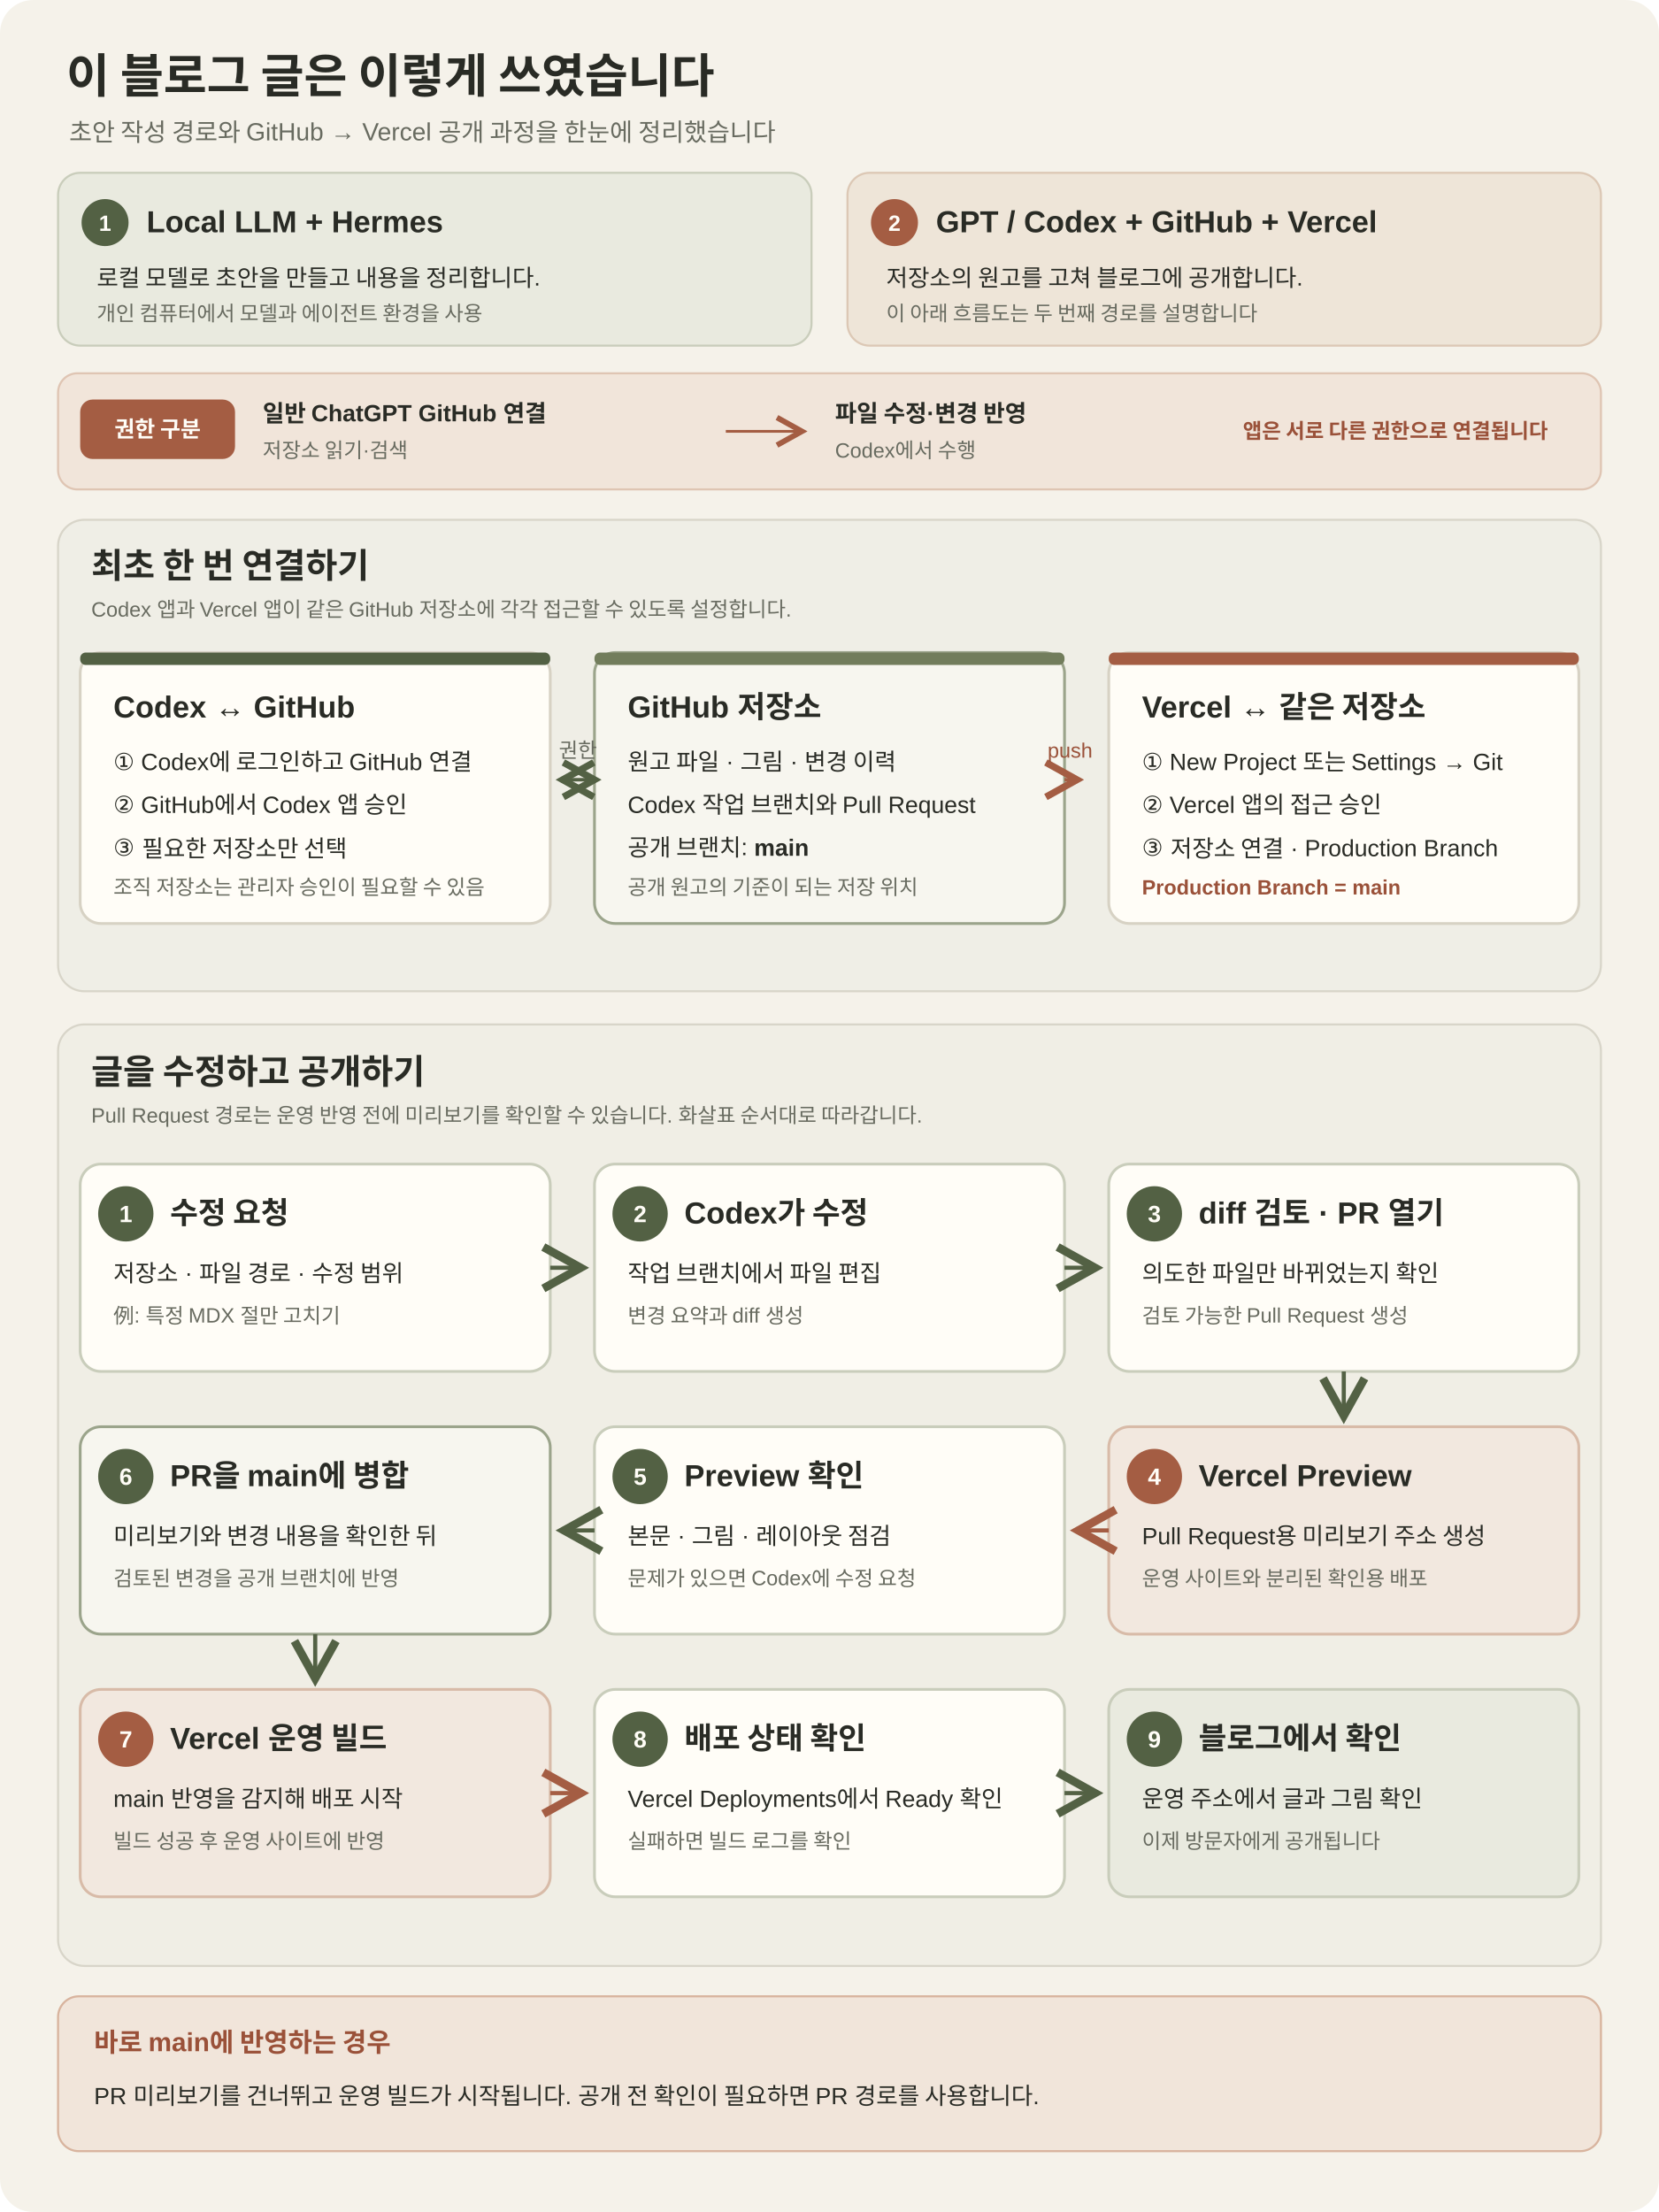
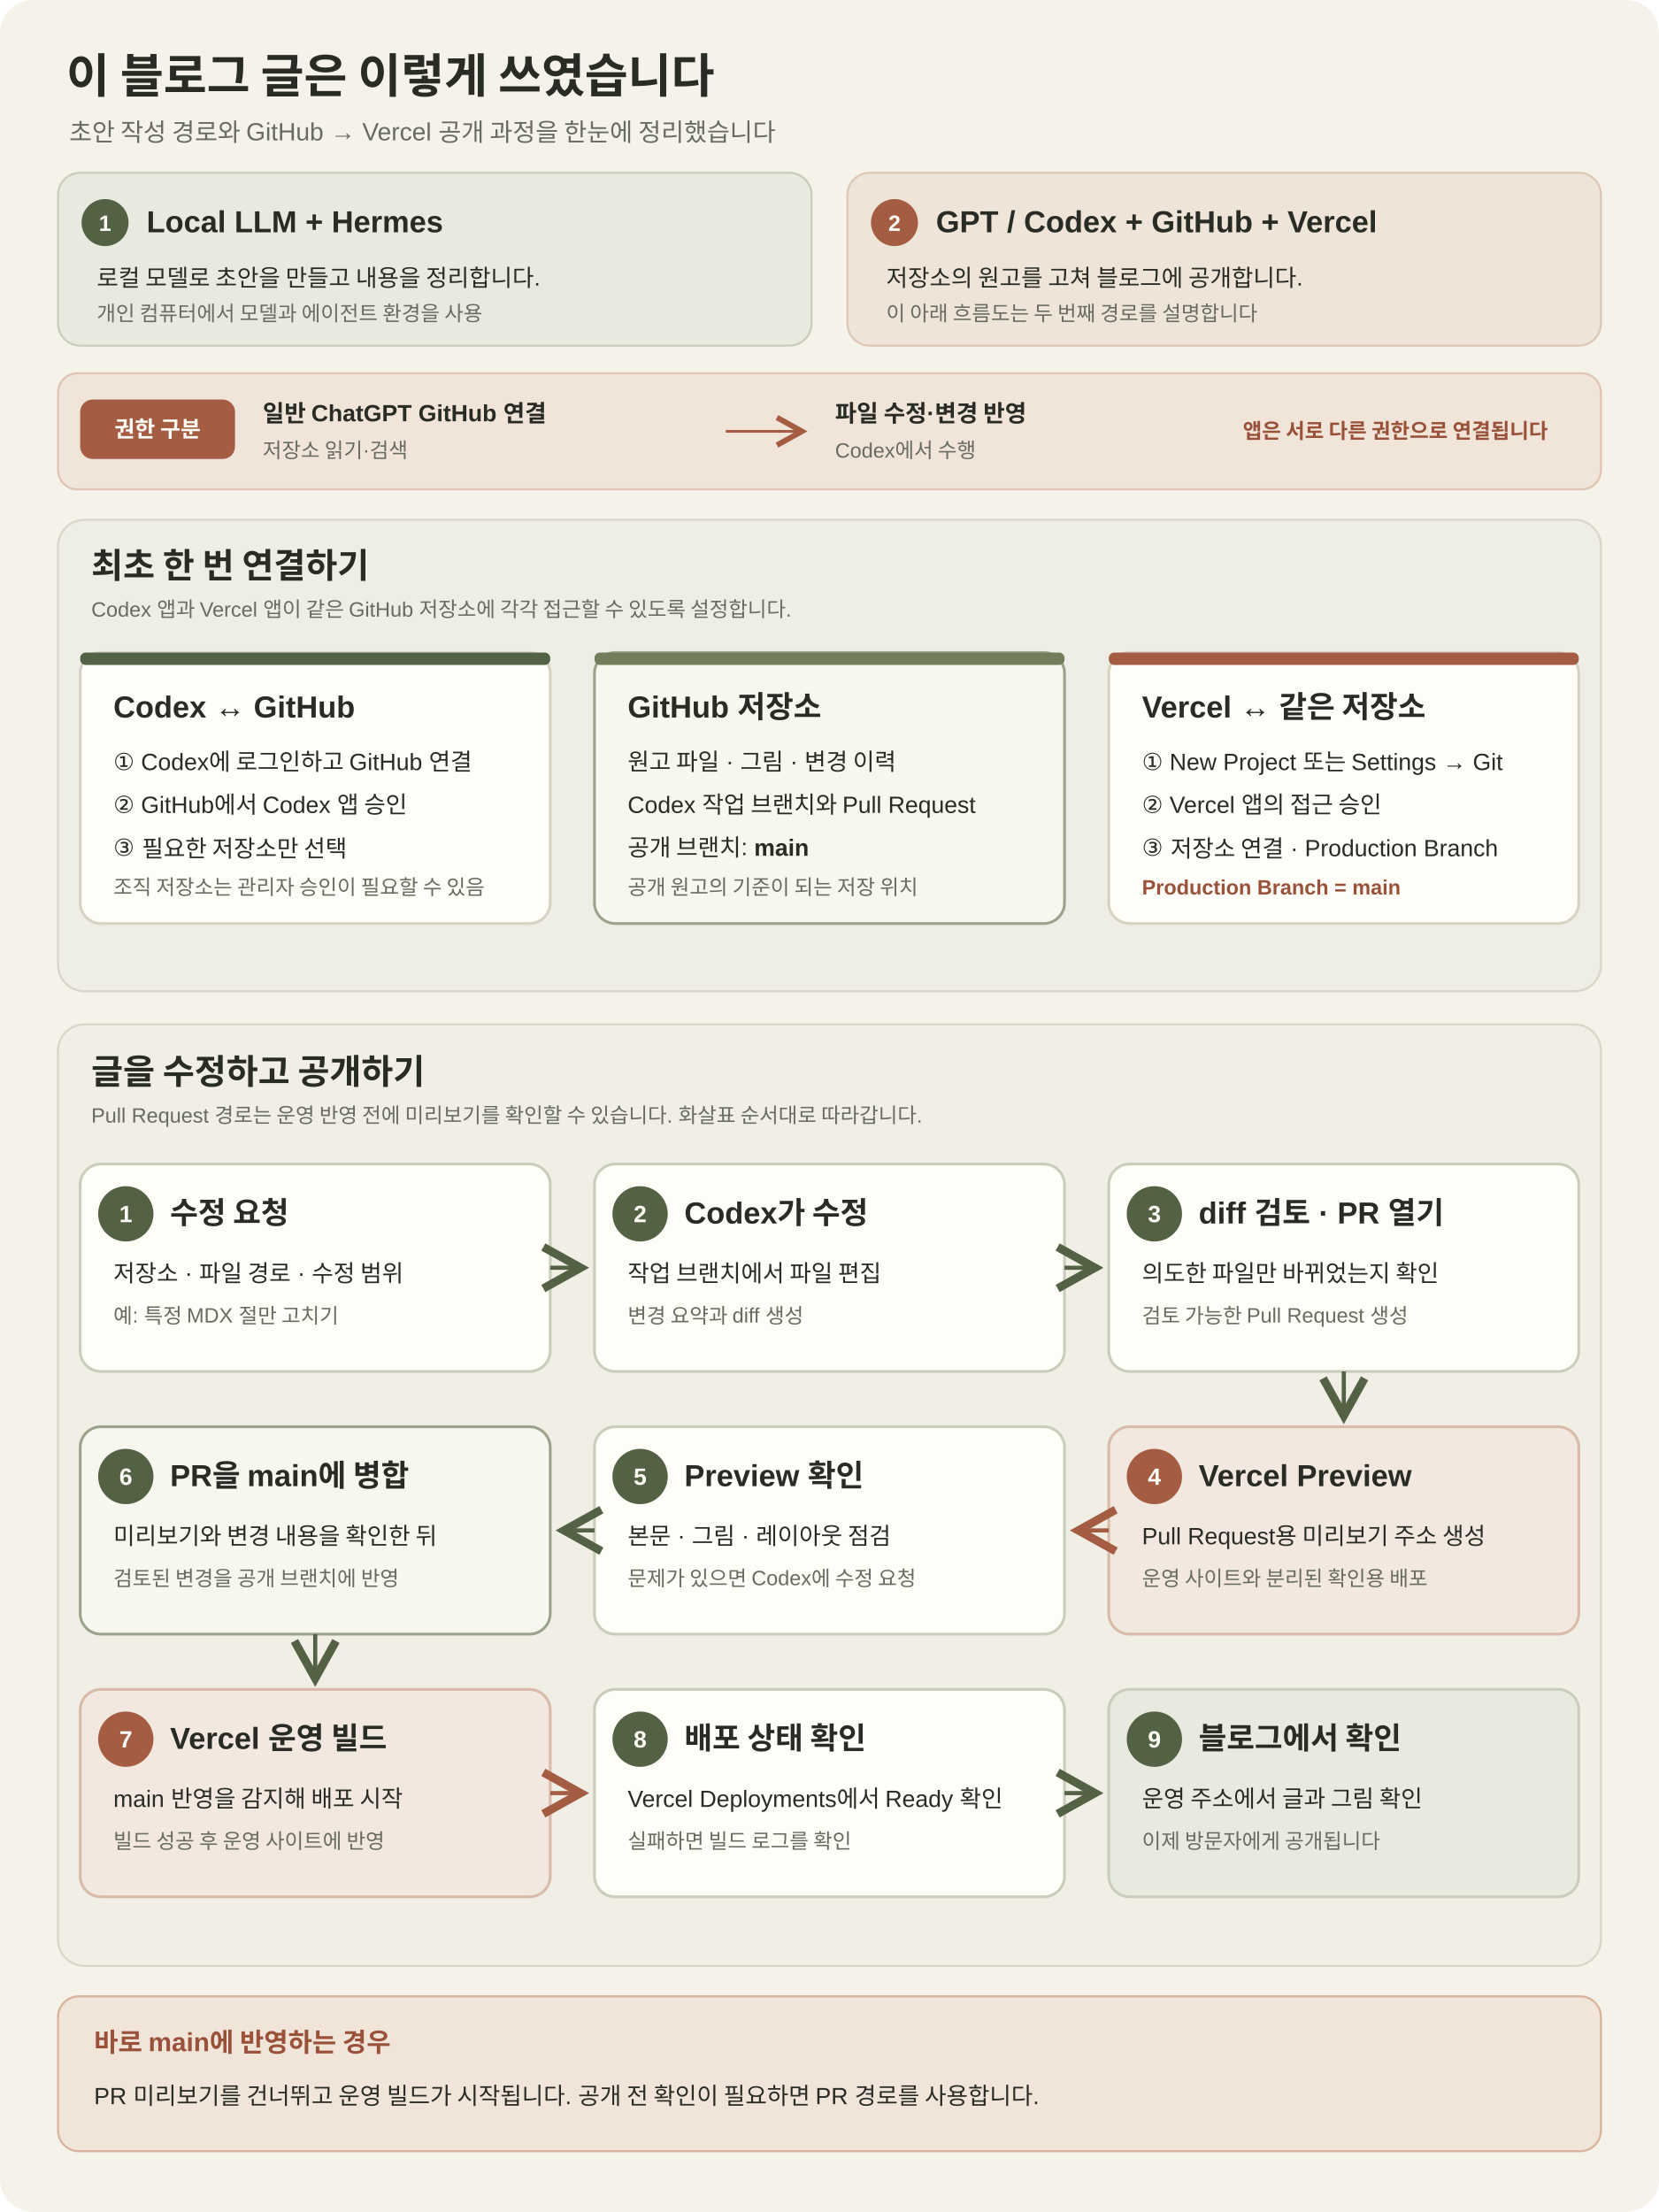
<svg xmlns="http://www.w3.org/2000/svg" width="1200" height="1600" viewBox="0 0 1200 1600" role="img" aria-labelledby="title desc">
  <defs>
    <marker id="arrow" markerWidth="12" markerHeight="12" refX="10" refY="6" orient="auto">
      <path d="M1 1 10 6 1 11" fill="none" stroke="#536144" stroke-width="2" />
    </marker>
    <marker id="arrow-rust" markerWidth="12" markerHeight="12" refX="10" refY="6" orient="auto">
      <path d="M1 1 10 6 1 11" fill="none" stroke="#a45d43" stroke-width="2" />
    </marker>
    <marker id="arrow-start" markerWidth="12" markerHeight="12" refX="2" refY="6" orient="auto">
      <path d="M11 1 2 6 11 11" fill="none" stroke="#536144" stroke-width="2" />
    </marker>
    <style>
      text { font-family: 'Noto Sans KR', Arial, sans-serif; }
      .title { font-family: Georgia, 'Noto Serif KR', serif; }
      .ink { fill: #292b25; }
      .muted { fill: #686b60; }
      .olive { fill: #536144; }
      .rust { fill: #9a5139; }
      .card { fill: #fffdf7; stroke: #d7d2c4; stroke-width: 2; }
      .flowcard { fill: #fffdf7; stroke: #c9cdbb; stroke-width: 2; }
      .cardhead { font-size: 22px; font-weight: 700; }
      .body { font-size: 17px; }
      .small { font-size: 15px; }
    </style>
  </defs>
  <rect width="1200" height="1600" rx="24" fill="#f5f2ea" />
  <text x="48" y="67" class="title ink" font-size="34" font-weight="700">이 블로그 글은 이렇게 쓰였습니다</text>
  <text x="50" y="102" class="muted" font-size="18">초안 작성 경로와 GitHub → Vercel 공개 과정을 한눈에 정리했습니다</text>
  <rect x="42" y="125" width="545" height="125" rx="16" fill="#e9eadf" stroke="#c9cdbb" stroke-width="1.5" />
  <circle cx="76" cy="161" r="17" fill="#536144" />
  <text x="76" y="167" fill="#fffdf7" font-size="16" font-weight="700" text-anchor="middle">1</text>
  <text x="106" y="168" class="cardhead ink">Local LLM + Hermes</text>
  <text x="70" y="207" class="body ink">로컬 모델로 초안을 만들고 내용을 정리합니다.</text>
  <text x="70" y="232" class="small muted">개인 컴퓨터에서 모델과 에이전트 환경을 사용</text>
  <rect x="613" y="125" width="545" height="125" rx="16" fill="#eee5d8" stroke="#dcc8b5" stroke-width="1.5" />
  <circle cx="647" cy="161" r="17" fill="#a45d43" />
  <text x="647" y="167" fill="#fffdf7" font-size="16" font-weight="700" text-anchor="middle">2</text>
  <text x="677" y="168" class="cardhead ink">GPT / Codex + GitHub + Vercel</text>
  <text x="641" y="207" class="body ink">저장소의 원고를 고쳐 블로그에 공개합니다.</text>
  <text x="641" y="232" class="small muted">이 아래 흐름도는 두 번째 경로를 설명합니다</text>
  <rect x="42" y="270" width="1116" height="84" rx="14" fill="#f1e5da" stroke="#dfc5b3" stroke-width="1.5" />
  <rect x="58" y="289" width="112" height="43" rx="9" fill="#a45d43" />
  <text x="114" y="316" fill="#fffdf7" font-size="16" font-weight="700" text-anchor="middle">권한 구분</text>
  <text x="190" y="305" class="body ink" font-weight="700">일반 ChatGPT GitHub 연결</text>
  <text x="190" y="331" class="small muted">저장소 읽기·검색</text>
  <path d="M525 312H580" stroke="#a45d43" stroke-width="2" marker-end="url(#arrow-rust)" />
  <text x="604" y="305" class="body ink" font-weight="700">파일 수정·변경 반영</text>
  <text x="604" y="331" class="small muted">Codex에서 수행</text>
  <text x="899" y="317" class="small rust" font-weight="700">앱은 서로 다른 권한으로 연결됩니다</text>
  <rect x="42" y="376" width="1116" height="341" rx="19" fill="#efeee6" stroke="#d8d5c9" stroke-width="1.5" />
  <text x="66" y="418" class="title ink" font-size="25" font-weight="700">최초 한 번 연결하기</text>
  <text x="66" y="446" class="small muted">Codex 앱과 Vercel 앱이 같은 GitHub 저장소에 각각 접근할 수 있도록 설정합니다.</text>
  <rect x="58" y="472" width="340" height="196" rx="15" class="card" />
  <rect x="58" y="472" width="340" height="9" rx="4" fill="#536144" />
  <text x="82" y="519" class="cardhead ink">Codex ↔ GitHub</text>
  <text x="82" y="557" class="body ink">① Codex에 로그인하고 GitHub 연결</text>
  <text x="82" y="588" class="body ink">② GitHub에서 Codex 앱 승인</text>
  <text x="82" y="619" class="body ink">③ 필요한 저장소만 선택</text>
  <text x="82" y="647" class="small muted">조직 저장소는 관리자 승인이 필요할 수 있음</text>
  <rect x="430" y="472" width="340" height="196" rx="15" fill="#f7f6ef" stroke="#9ba48b" stroke-width="2" />
  <rect x="430" y="472" width="340" height="9" rx="4" fill="#727d5c" />
  <text x="454" y="519" class="cardhead ink">GitHub 저장소</text>
  <text x="454" y="557" class="body ink">원고 파일 · 그림 · 변경 이력</text>
  <text x="454" y="588" class="body ink">Codex 작업 브랜치와 Pull Request</text>
  <text x="454" y="619" class="body ink">공개 브랜치: <tspan font-weight="700">main</tspan>
  </text>
  <text x="454" y="647" class="small muted">공개 원고의 기준이 되는 저장 위치</text>
  <rect x="802" y="472" width="340" height="196" rx="15" class="card" />
  <rect x="802" y="472" width="340" height="9" rx="4" fill="#a45d43" />
  <text x="826" y="519" class="cardhead ink">Vercel ↔ 같은 저장소</text>
  <text x="826" y="557" class="body ink">① New Project 또는 Settings → Git</text>
  <text x="826" y="588" class="body ink">② Vercel 앱의 접근 승인</text>
  <text x="826" y="619" class="body ink">③ 저장소 연결 · Production Branch</text>
  <text x="826" y="647" class="small rust" font-weight="700">Production Branch = main</text>
-   <path d="M430 564H407" stroke="#536144" stroke-width="2.5" marker-start="url(#arrow-start)" marker-end="url(#arrow)" />
-   <text x="418" y="548" class="small muted" text-anchor="middle">권한</text>
-   <path d="M770 564H779" stroke="#a45d43" stroke-width="2.5" marker-end="url(#arrow-rust)" />
-   <text x="774" y="548" class="small rust" text-anchor="middle">push</text>
  <rect x="42" y="741" width="1116" height="681" rx="19" fill="#f0eee5" stroke="#d8d5c9" stroke-width="1.5" />
  <text x="66" y="784" class="title ink" font-size="25" font-weight="700">글을 수정하고 공개하기</text>
  <text x="66" y="812" class="small muted">Pull Request 경로는 운영 반영 전에 미리보기를 확인할 수 있습니다. 화살표 순서대로 따라갑니다.</text>
  <g>
    <rect x="58" y="842" width="340" height="150" rx="15" class="flowcard" />
    <circle cx="91" cy="878" r="20" fill="#536144" />
    <text x="91" y="884" fill="#fffdf7" font-size="17" font-weight="700" text-anchor="middle">1</text>
    <text x="123" y="885" class="cardhead ink">수정 요청</text>
    <text x="82" y="927" class="body ink">저장소 · 파일 경로 · 수정 범위</text>
-     <text x="82" y="957" class="small muted">例: 특정 MDX 절만 고치기</text>
+     <text x="82" y="957" class="small muted">예: 특정 MDX 절만 고치기</text>
    <rect x="430" y="842" width="340" height="150" rx="15" class="flowcard" />
    <circle cx="463" cy="878" r="20" fill="#536144" />
    <text x="463" y="884" fill="#fffdf7" font-size="17" font-weight="700" text-anchor="middle">2</text>
    <text x="495" y="885" class="cardhead ink">Codex가 수정</text>
    <text x="454" y="927" class="body ink">작업 브랜치에서 파일 편집</text>
    <text x="454" y="957" class="small muted">변경 요약과 diff 생성</text>
    <rect x="802" y="842" width="340" height="150" rx="15" class="flowcard" />
    <circle cx="835" cy="878" r="20" fill="#536144" />
    <text x="835" y="884" fill="#fffdf7" font-size="17" font-weight="700" text-anchor="middle">3</text>
    <text x="867" y="885" class="cardhead ink">diff 검토 · PR 열기</text>
    <text x="826" y="927" class="body ink">의도한 파일만 바뀌었는지 확인</text>
    <text x="826" y="957" class="small muted">검토 가능한 Pull Request 생성</text>
    <path d="M398 917H420" stroke="#536144" stroke-width="3" marker-end="url(#arrow)" />
    <path d="M770 917H792" stroke="#536144" stroke-width="3" marker-end="url(#arrow)" />
    <path d="M972 992V1024" stroke="#536144" stroke-width="3" marker-end="url(#arrow)" />
    <rect x="802" y="1032" width="340" height="150" rx="15" fill="#f2e8df" stroke="#d8bba8" stroke-width="2" />
    <circle cx="835" cy="1068" r="20" fill="#a45d43" />
    <text x="835" y="1074" fill="#fffdf7" font-size="17" font-weight="700" text-anchor="middle">4</text>
    <text x="867" y="1075" class="cardhead ink">Vercel Preview</text>
    <text x="826" y="1117" class="body ink">Pull Request용 미리보기 주소 생성</text>
    <text x="826" y="1147" class="small muted">운영 사이트와 분리된 확인용 배포</text>
    <rect x="430" y="1032" width="340" height="150" rx="15" class="flowcard" />
    <circle cx="463" cy="1068" r="20" fill="#536144" />
    <text x="463" y="1074" fill="#fffdf7" font-size="17" font-weight="700" text-anchor="middle">5</text>
    <text x="495" y="1075" class="cardhead ink">Preview 확인</text>
    <text x="454" y="1117" class="body ink">본문 · 그림 · 레이아웃 점검</text>
    <text x="454" y="1147" class="small muted">문제가 있으면 Codex에 수정 요청</text>
    <rect x="58" y="1032" width="340" height="150" rx="15" fill="#f7f6ef" stroke="#9ba48b" stroke-width="2" />
    <circle cx="91" cy="1068" r="20" fill="#536144" />
    <text x="91" y="1074" fill="#fffdf7" font-size="17" font-weight="700" text-anchor="middle">6</text>
    <text x="123" y="1075" class="cardhead ink">PR을 main에 병합</text>
    <text x="82" y="1117" class="body ink">미리보기와 변경 내용을 확인한 뒤</text>
    <text x="82" y="1147" class="small muted">검토된 변경을 공개 브랜치에 반영</text>
    <path d="M802 1107H780" stroke="#a45d43" stroke-width="3" marker-end="url(#arrow-rust)" />
    <path d="M430 1107H408" stroke="#536144" stroke-width="3" marker-end="url(#arrow)" />
    <path d="M228 1182V1214" stroke="#536144" stroke-width="3" marker-end="url(#arrow)" />
    <rect x="58" y="1222" width="340" height="150" rx="15" fill="#f2e8df" stroke="#d8bba8" stroke-width="2" />
    <circle cx="91" cy="1258" r="20" fill="#a45d43" />
    <text x="91" y="1264" fill="#fffdf7" font-size="17" font-weight="700" text-anchor="middle">7</text>
    <text x="123" y="1265" class="cardhead ink">Vercel 운영 빌드</text>
    <text x="82" y="1307" class="body ink">main 반영을 감지해 배포 시작</text>
    <text x="82" y="1337" class="small muted">빌드 성공 후 운영 사이트에 반영</text>
    <rect x="430" y="1222" width="340" height="150" rx="15" class="flowcard" />
    <circle cx="463" cy="1258" r="20" fill="#536144" />
    <text x="463" y="1264" fill="#fffdf7" font-size="17" font-weight="700" text-anchor="middle">8</text>
    <text x="495" y="1265" class="cardhead ink">배포 상태 확인</text>
    <text x="454" y="1307" class="body ink">Vercel Deployments에서 Ready 확인</text>
    <text x="454" y="1337" class="small muted">실패하면 빌드 로그를 확인</text>
    <rect x="802" y="1222" width="340" height="150" rx="15" fill="#e9eadf" stroke="#c9cdbb" stroke-width="2" />
    <circle cx="835" cy="1258" r="20" fill="#536144" />
    <text x="835" y="1264" fill="#fffdf7" font-size="17" font-weight="700" text-anchor="middle">9</text>
    <text x="867" y="1265" class="cardhead ink">블로그에서 확인</text>
    <text x="826" y="1307" class="body ink">운영 주소에서 글과 그림 확인</text>
    <text x="826" y="1337" class="small muted">이제 방문자에게 공개됩니다</text>
    <path d="M398 1297H420" stroke="#a45d43" stroke-width="3" marker-end="url(#arrow-rust)" />
    <path d="M770 1297H792" stroke="#536144" stroke-width="3" marker-end="url(#arrow)" />
  </g>
  <rect x="42" y="1444" width="1116" height="112" rx="15" fill="#f1e5da" stroke="#d8b49e" stroke-width="1.5" />
  <text x="68" y="1484" class="rust" font-size="19" font-weight="700">바로 main에 반영하는 경우</text>
  <text x="68" y="1522" class="body ink">PR 미리보기를 건너뛰고 운영 빌드가 시작됩니다. 공개 전 확인이 필요하면 PR 경로를 사용합니다.</text>
</svg>
